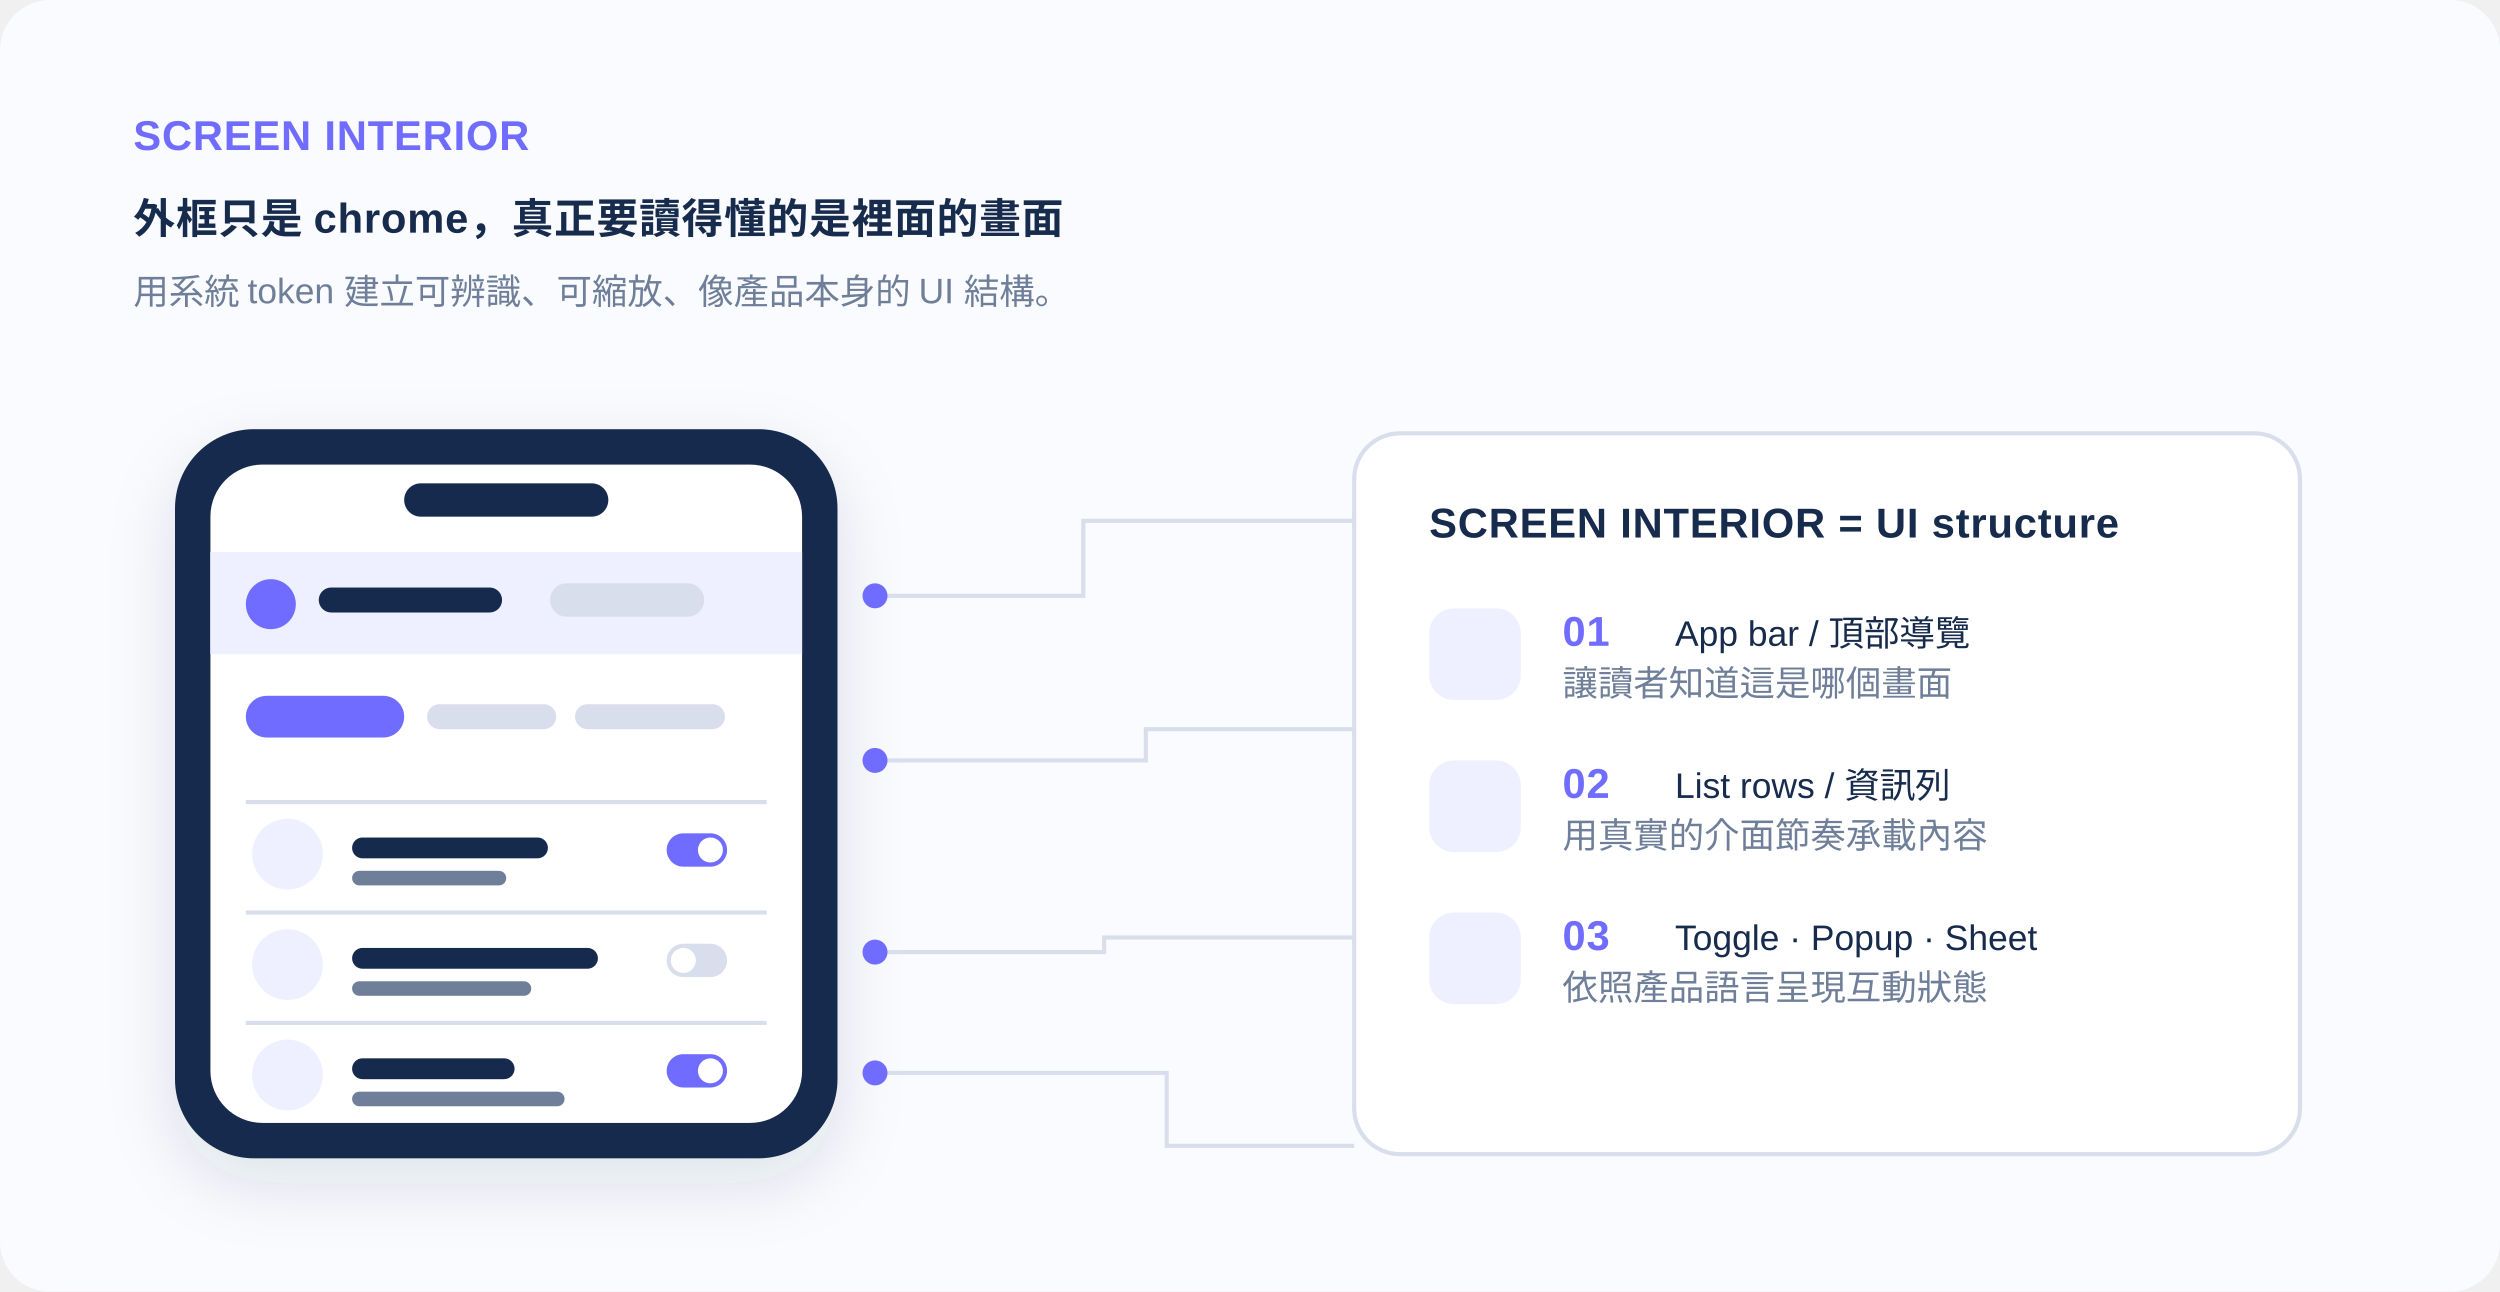
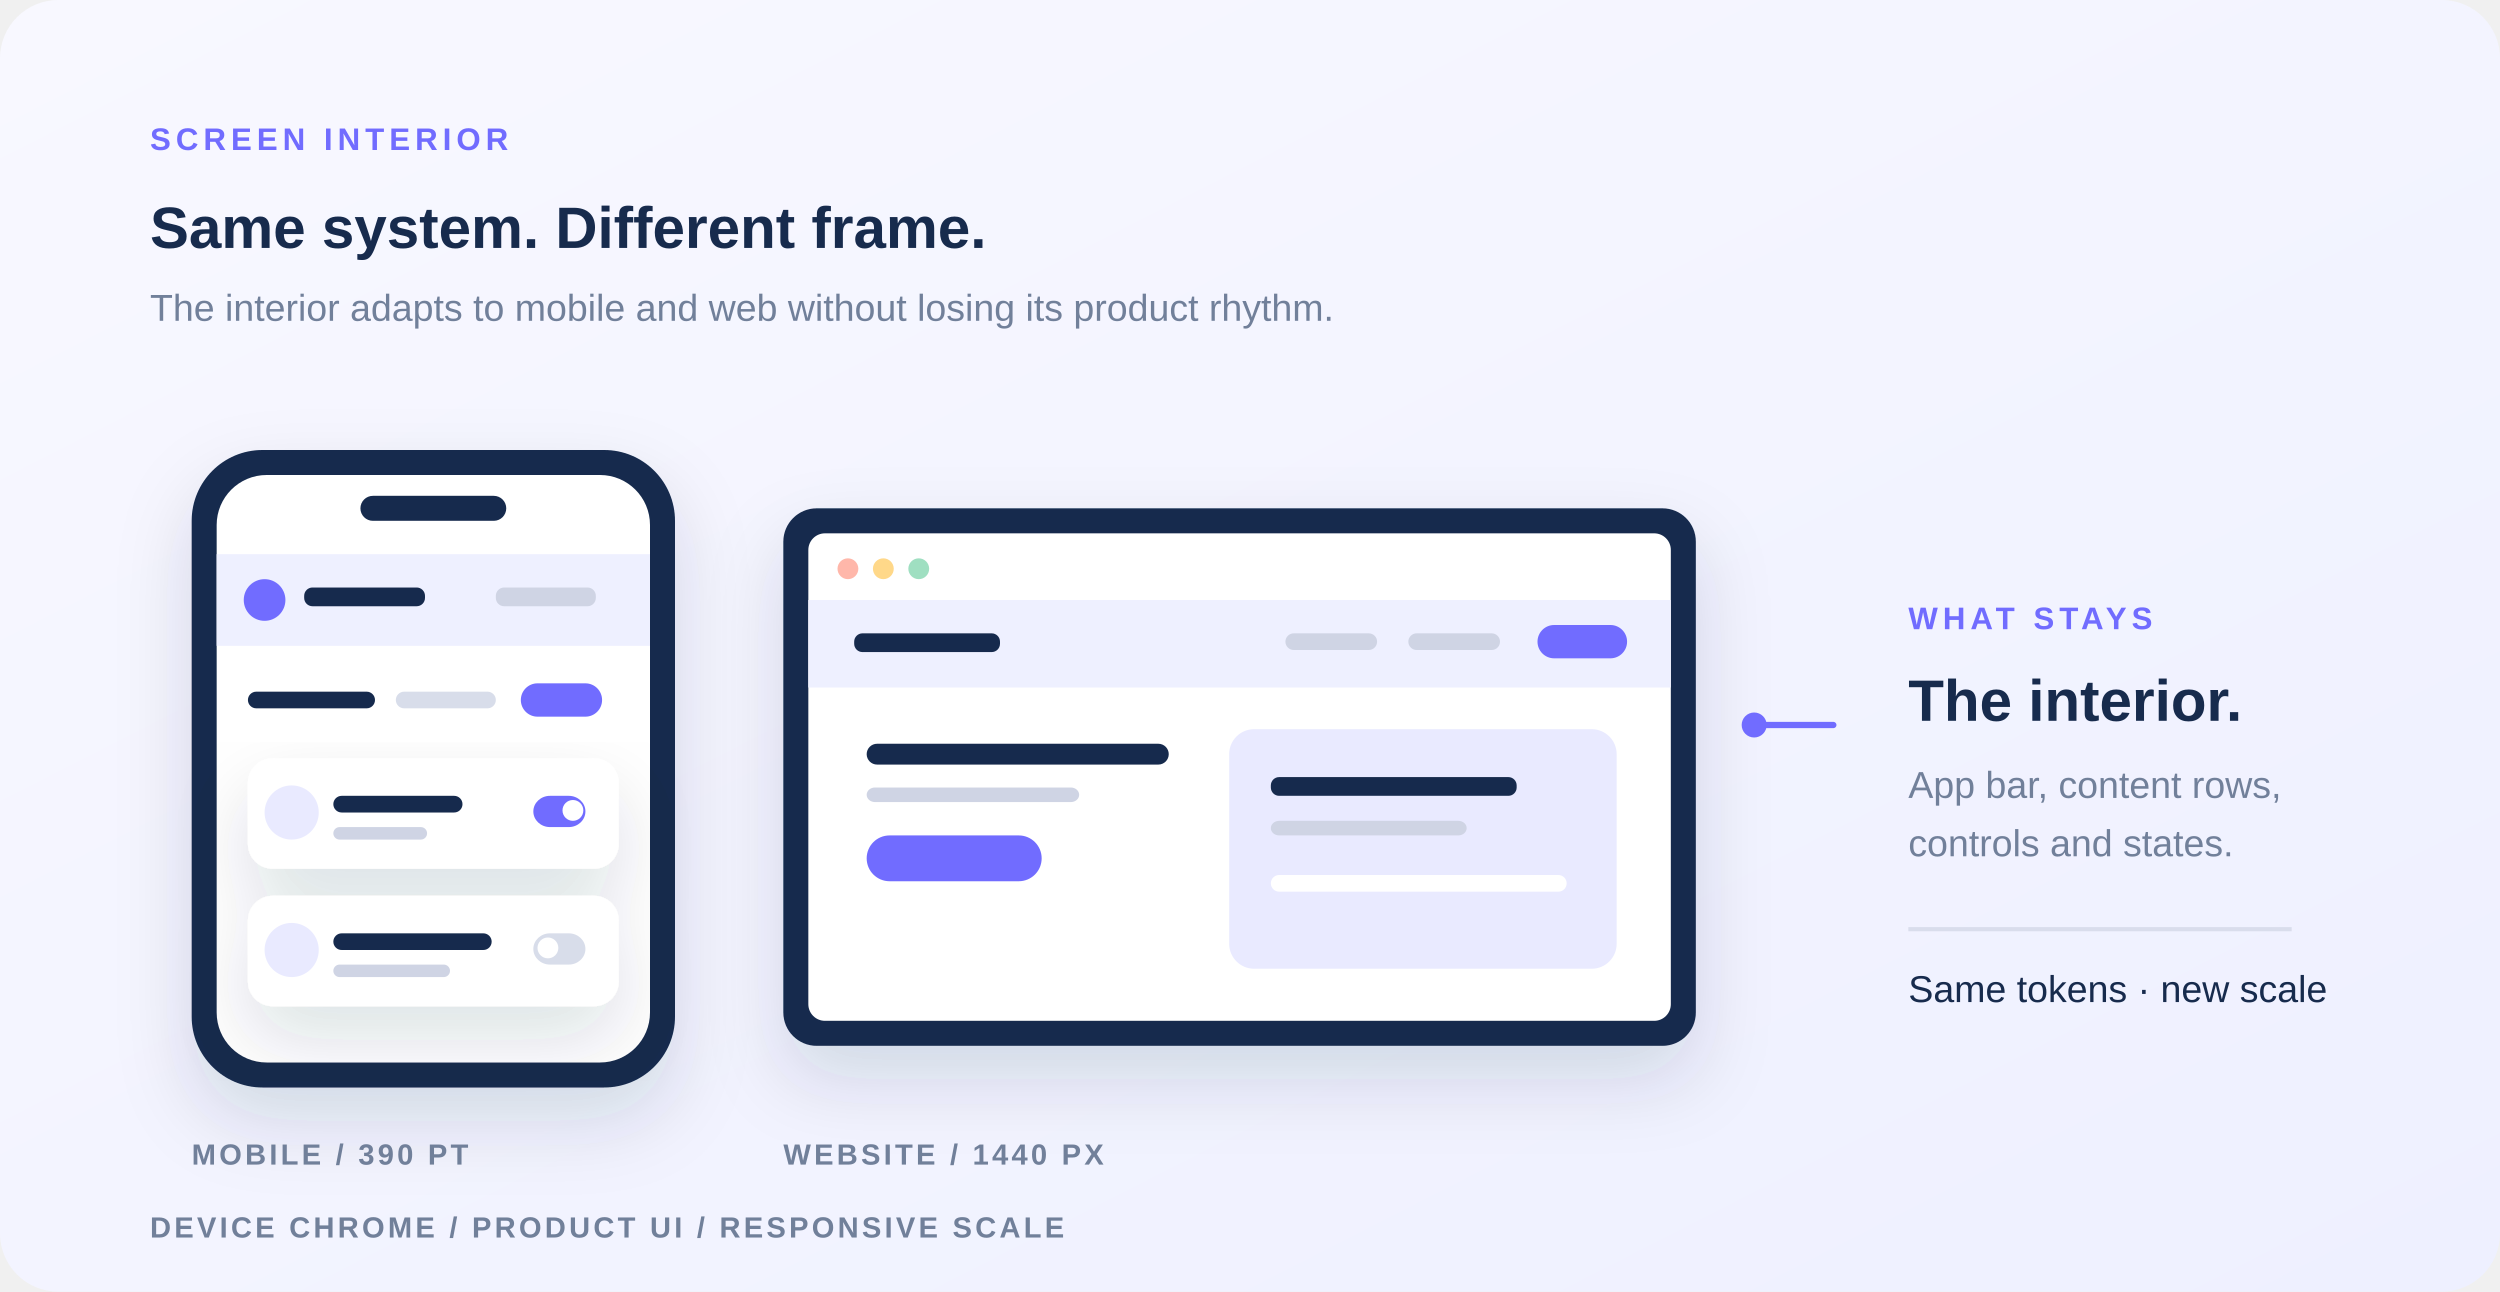
<svg xmlns="http://www.w3.org/2000/svg" viewBox="0 0 1200 620" role="img" aria-labelledby="title desc">
  <defs>
-     <filter id="shadow" x="-20%" y="-20%" width="140%" height="140%">
-       <feDropShadow dx="0" dy="12" stdDeviation="16" flood-color="#1b2a4a" flood-opacity=".12" />
+     <linearGradient id="bg" x1="0" y1="0" x2="1" y2="1">
+       <stop offset="0" stop-color="#f8f8ff" />
+       <stop offset="1" stop-color="#eef0ff" />
+     </linearGradient>
+     <filter id="shadow" x="-20%" y="-20%" width="140%" height="150%">
+       <feDropShadow dx="0" dy="16" stdDeviation="18" flood-color="#172b4d" flood-opacity=".14" />
    </filter>
    <style>
-       .ink{fill:#172b4d}.muted{fill:#6f7f99}.accent{fill:#6f6cff}.soft{fill:#eef0ff}.line{stroke:#d8deeb;stroke-width:2}.label{font:600 20px Arial,sans-serif;letter-spacing:.02em}.small{font:500 17px Arial,sans-serif}.cjk{font-family:"Noto Sans TC","Microsoft JhengHei",Arial,sans-serif}
+       .navy{fill:#172b4d}.muted{fill:#71809a}.purple{fill:#716cff}.pale{fill:#e9eaff}.line{stroke:#d9ddec;stroke-width:2}.eyebrow{font:600 15px Arial,sans-serif;letter-spacing:.16em}.title{font:700 28px Arial,"Microsoft JhengHei",sans-serif}.body{font:500 18px Arial,"Microsoft JhengHei",sans-serif}.caption{font:600 14px Arial,sans-serif;letter-spacing:.11em}
    </style>
  </defs>
-   <rect width="1200" height="620" rx="24" fill="#fafbfe" />
-   <text x="64" y="72" class="label accent">SCREEN INTERIOR</text>
-   <text x="64" y="112" class="label ink cjk">外框只是 chrome，真正要讀得懂的是裡面的畫面</text>
-   <text x="64" y="146" class="small muted cjk">用系統 token 建立可辨識、可縮放、像產品本身的 UI 結構。</text>
+   <rect width="1200" height="620" rx="28" fill="url(#bg)" />
+   <text x="72" y="72" class="eyebrow purple">SCREEN INTERIOR</text>
+   <text x="72" y="119" class="title navy">Same system. Different frame.</text>
+   <text x="72" y="154" class="body muted">The interior adapts to mobile and web without losing its product rhythm.</text>
  <g filter="url(#shadow)">
-     <rect x="84" y="206" width="318" height="350" rx="38" fill="#172b4d" />
-     <rect x="101" y="223" width="284" height="316" rx="25" fill="#ffffff" />
-     <rect x="194" y="232" width="98" height="16" rx="8" fill="#172b4d" />
-     <rect x="101" y="265" width="284" height="49" fill="#eef0ff" />
-     <circle cx="130" cy="290" r="12" fill="#6f6cff" />
-     <rect x="153" y="282" width="88" height="12" rx="6" fill="#172b4d" />
-     <rect x="264" y="280" width="74" height="16" rx="8" fill="#d8deeb" />
-     <rect x="118" y="334" width="76" height="20" rx="10" fill="#6f6cff" />
-     <rect x="205" y="338" width="62" height="12" rx="6" fill="#d8deeb" />
-     <rect x="276" y="338" width="72" height="12" rx="6" fill="#d8deeb" />
-     <g class="line">
-       <line x1="118" y1="385" x2="368" y2="385" />
-       <line x1="118" y1="438" x2="368" y2="438" />
-       <line x1="118" y1="491" x2="368" y2="491" />
+     <rect x="92" y="216" width="232" height="306" rx="34" fill="#172b4d" />
+     <rect x="104" y="228" width="208" height="282" rx="24" fill="#fff" />
+     <rect x="173" y="238" width="70" height="12" rx="6" fill="#172b4d" />
+     <rect x="104" y="266" width="208" height="44" fill="#eef0ff" />
+     <circle cx="127" cy="288" r="10" class="purple" />
+     <rect x="146" y="282" width="58" height="9" rx="4" class="navy" />
+     <rect x="238" y="282" width="48" height="9" rx="4" fill="#cfd4e4" />
+     <rect x="119" y="332" width="61" height="8" rx="4" class="navy" />
+     <rect x="190" y="332" width="48" height="8" rx="4" fill="#d8ddea" />
+     <rect x="250" y="328" width="39" height="16" rx="8" class="purple" />
+     <g filter="url(#shadow)">
+       <rect x="119" y="364" width="178" height="53" rx="12" fill="#fff" />
+       <rect x="119" y="430" width="178" height="53" rx="12" fill="#fff" />
    </g>
-     <g fill="#eef0ff">
-       <circle cx="138" cy="410" r="17" />
-       <circle cx="138" cy="463" r="17" />
-       <circle cx="138" cy="516" r="17" />
-     </g>
-     <g class="ink">
-       <rect x="169" y="402" width="94" height="10" rx="5" />
-       <rect x="169" y="455" width="118" height="10" rx="5" />
-       <rect x="169" y="508" width="78" height="10" rx="5" />
-     </g>
-     <g class="muted">
-       <rect x="169" y="418" width="74" height="7" rx="3.5" />
-       <rect x="169" y="471" width="86" height="7" rx="3.5" />
-       <rect x="169" y="524" width="102" height="7" rx="3.5" />
-     </g>
-     <g>
-       <rect x="320" y="400" width="29" height="16" rx="8" fill="#6f6cff" />
-       <circle cx="341" cy="408" r="6" fill="#fff" />
-       <rect x="320" y="453" width="29" height="16" rx="8" fill="#d8deeb" />
-       <circle cx="328" cy="461" r="6" fill="#fff" />
-       <rect x="320" y="506" width="29" height="16" rx="8" fill="#6f6cff" />
-       <circle cx="341" cy="514" r="6" fill="#fff" />
-     </g>
+     <circle cx="140" cy="390" r="13" class="pale" />
+     <circle cx="140" cy="456" r="13" class="pale" />
+     <rect x="160" y="382" width="62" height="8" rx="4" class="navy" />
+     <rect x="160" y="448" width="76" height="8" rx="4" class="navy" />
+     <rect x="160" y="397" width="45" height="6" rx="3" fill="#cfd4e4" />
+     <rect x="160" y="463" width="56" height="6" rx="3" fill="#cfd4e4" />
+     <rect x="256" y="382" width="25" height="15" rx="8" class="purple" />
+     <circle cx="275" cy="389" r="5" fill="#fff" />
+     <rect x="256" y="448" width="25" height="15" rx="8" fill="#d8ddea" />
+     <circle cx="263" cy="455" r="5" fill="#fff" />
  </g>
-   <g class="line" fill="none" stroke="#6f6cff" stroke-width="3">
-     <path d="M420 286 H520 V250 H650" />
-     <path d="M420 365 H550 V350 H650" />
-     <path d="M420 457 H530 V450 H650" />
-     <path d="M420 515 H560 V550 H650" />
+   <text x="92" y="559" class="caption muted">MOBILE / 390 PT</text>
+   <g filter="url(#shadow)">
+     <rect x="376" y="244" width="438" height="258" rx="16" fill="#172b4d" />
+     <rect x="388" y="256" width="414" height="234" rx="8" fill="#fff" />
+     <circle cx="407" cy="273" r="5" fill="#ffb7aa" />
+     <circle cx="424" cy="273" r="5" fill="#ffd889" />
+     <circle cx="441" cy="273" r="5" fill="#9fdfc1" />
+     <rect x="388" y="288" width="414" height="42" fill="#eef0ff" />
+     <rect x="410" y="304" width="70" height="9" rx="4" class="navy" />
+     <rect x="617" y="304" width="44" height="8" rx="4" fill="#cfd4e4" />
+     <rect x="676" y="304" width="44" height="8" rx="4" fill="#cfd4e4" />
+     <rect x="738" y="300" width="43" height="16" rx="8" class="purple" />
+     <rect x="416" y="357" width="145" height="10" rx="5" class="navy" />
+     <rect x="416" y="378" width="102" height="7" rx="4" fill="#cfd4e4" />
+     <rect x="416" y="401" width="84" height="22" rx="11" class="purple" />
+     <rect x="590" y="350" width="186" height="115" rx="12" class="pale" />
+     <rect x="610" y="373" width="118" height="9" rx="4" class="navy" />
+     <rect x="610" y="394" width="94" height="7" rx="4" fill="#cfd4e4" />
+     <rect x="610" y="420" width="142" height="8" rx="4" fill="#fff" />
  </g>
-   <g class="accent">
-     <circle cx="420" cy="286" r="6" />
-     <circle cx="420" cy="365" r="6" />
-     <circle cx="420" cy="457" r="6" />
-     <circle cx="420" cy="515" r="6" />
+   <text x="376" y="559" class="caption muted">WEBSITE / 1440 PX</text>
+   <path d="M842 348 H880" fill="none" stroke="#716cff" stroke-width="3" stroke-linecap="round" />
+   <circle cx="842" cy="348" r="6" class="purple" />
+   <g>
+     <text x="916" y="302" class="eyebrow purple">WHAT STAYS</text>
+     <text x="916" y="346" class="title navy">The interior.</text>
+     <text x="916" y="383" class="body muted">App bar, content rows,</text>
+     <text x="916" y="411" class="body muted">controls and states.</text>
+     <line x1="916" y1="446" x2="1100" y2="446" class="line" />
+     <text x="916" y="481" class="body navy">Same tokens · new scale</text>
  </g>
-   <g>
-     <rect x="650" y="208" width="454" height="346" rx="22" fill="#ffffff" stroke="#d8deeb" stroke-width="2" />
-     <text x="686" y="258" class="label ink">SCREEN INTERIOR = UI structure</text>
-     <g>
-       <rect x="686" y="292" width="44" height="44" rx="12" class="soft" />
-       <text x="750" y="310" class="label accent">01</text>
-       <text x="804" y="310" class="small ink cjk">App bar / 頂部導覽</text>
-       <text x="750" y="334" class="small muted cjk">讓讀者知道這是哪個畫面</text>
-     </g>
-     <g>
-       <rect x="686" y="365" width="44" height="44" rx="12" class="soft" />
-       <text x="750" y="383" class="label accent">02</text>
-       <text x="804" y="383" class="small ink cjk">List rows / 資訊列</text>
-       <text x="750" y="407" class="small muted cjk">用真實的介面節奏承載內容</text>
-     </g>
-     <g>
-       <rect x="686" y="438" width="44" height="44" rx="12" class="soft" />
-       <text x="750" y="456" class="label accent">03</text>
-       <text x="804" y="456" class="small ink cjk">Toggle · Popup · Sheet</text>
-       <text x="750" y="480" class="small muted cjk">依照產品語言呈現互動狀態</text>
-     </g>
-   </g>
+   <text x="72" y="594" class="caption muted">DEVICE CHROME  /  PRODUCT UI  /  RESPONSIVE SCALE</text>
</svg>
